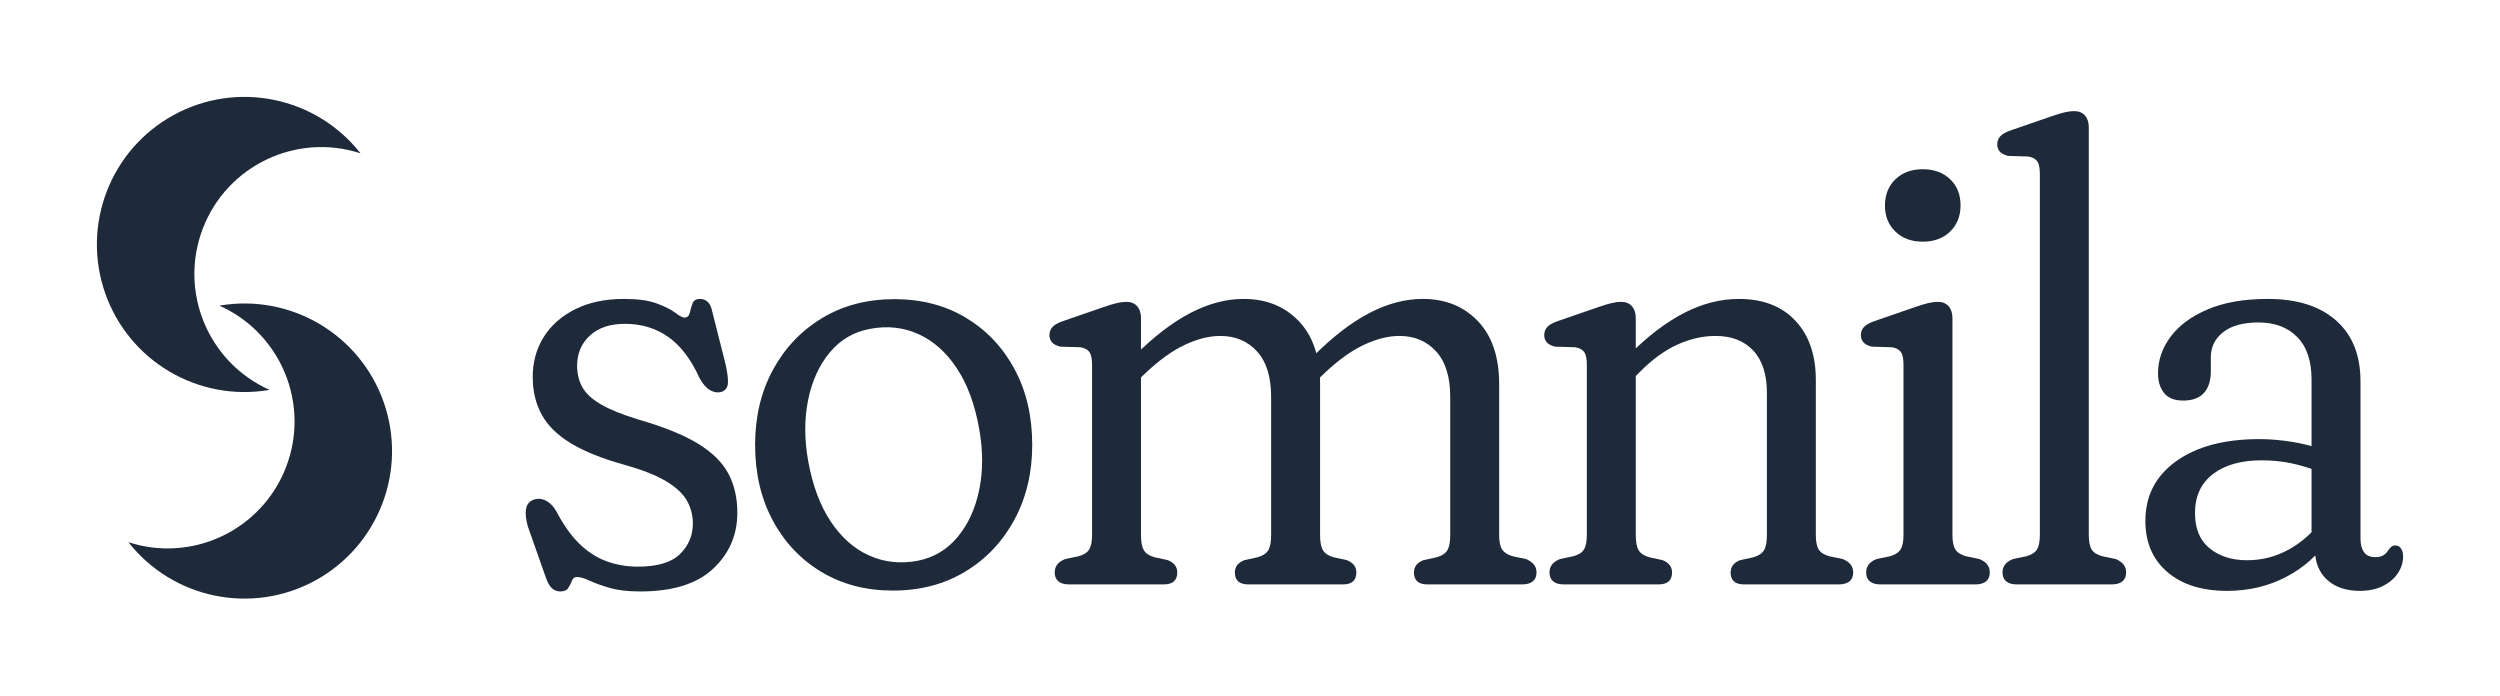
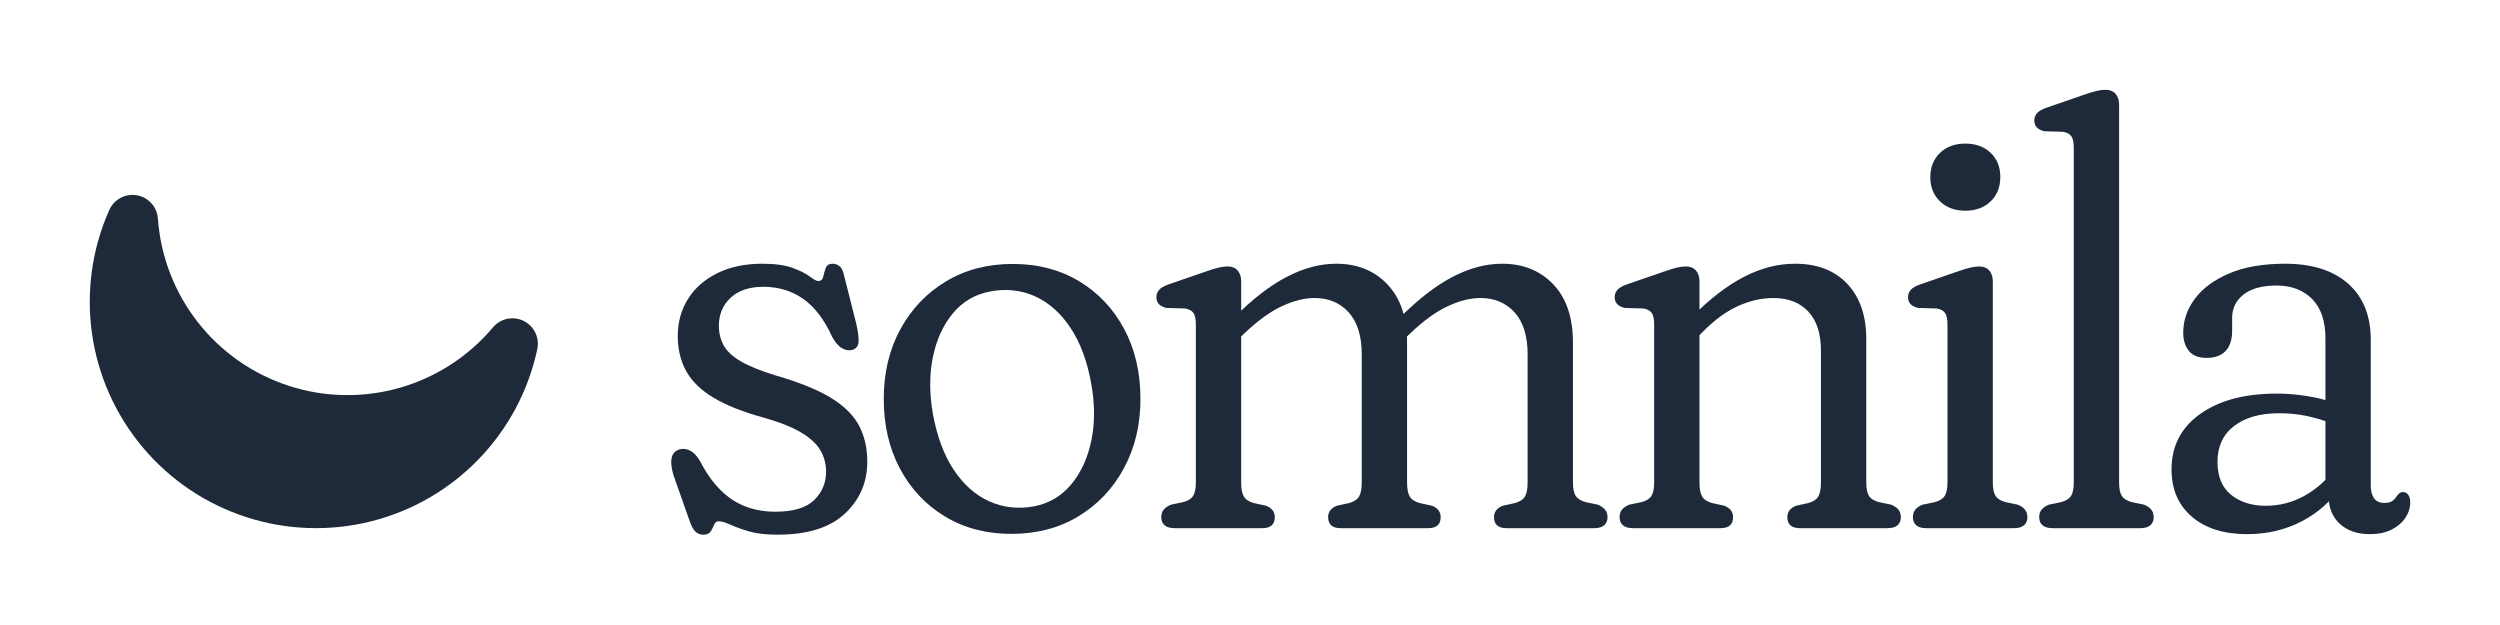
- <svg xmlns="http://www.w3.org/2000/svg" viewBox="-300.00 -1809.16 7739.26 2153.11">
-   <g transform="translate(0.00,-1509.16) scale(20.7635) translate(-28.00,-12.60)">
-     <path d="M46.26,43.72 A22,22 0 1 1 32.70,78.99 A18.92,18.92 0 0 0 46.26,43.72 Z" fill="#1E2A3A" />
-     <path d="M53.74,56.28 A22,22 0 1 1 67.30,21.01 A18.92,18.92 0 0 0 53.74,56.28 Z" fill="#1E2A3A" />
+ <svg xmlns="http://www.w3.org/2000/svg" viewBox="-300.00 -1765.20 8355.27 2087.20">
+   <g transform="translate(0.00,-1347.98) scale(18.9047) translate(-10.00,-18.70)">
+     <path d="M89.120,58.346 A40,40 0 1 1 13.446,33.758 A4.5,4.5 0 0 1 22.047,35.266 A33.600,33.600 0 0 0 81.275,54.510 A4.5,4.5 0 0 1 89.120,58.346 Z" fill="#1E2A3A" />
  </g>
-   <g fill="#1E2A3A" transform="translate(1277.06,0.00)">
+   <g fill="#1E2A3A" transform="translate(1893.07,0.00)">
    <path d="M357.906 -806.697Q288.408 -806.697 248.959 -770.248Q209.51 -733.8 209.51 -676.502Q209.51 -639.704 225.81 -610.405Q242.109 -581.106 283.458 -557.157Q324.806 -533.208 399.504 -510.309Q516.207 -476.708 582.958 -436.158Q649.709 -395.607 677.61 -343.257Q705.51 -290.906 705.51 -222.205Q705.51 -118.602 630.459 -48.401Q555.407 21.8 404.904 21.8Q347.504 21.8 309.554 10.6Q271.604 -0.6 247.604 -11.8Q223.604 -23 208.603 -23Q198.302 -23 193.802 -11.8Q189.301 -0.6 182.4 10.6Q175.5 21.8 157.399 21.8Q142.599 21.8 131.548 12Q120.497 2.199 110.997 -26.102L57.399 -178.197Q47.699 -211.699 51.199 -232.501Q54.7 -253.303 71.602 -260.904Q90.903 -269.504 111.154 -260.154Q131.406 -250.803 146.307 -224.502Q178.007 -163.603 216.007 -126.354Q254.006 -89.104 299.605 -72.055Q345.204 -55.005 397.903 -55.005Q488.399 -55.005 528.098 -94.104Q567.797 -133.202 567.797 -188.3Q567.797 -227.899 548.747 -260.397Q529.698 -292.896 483.949 -320.045Q438.2 -347.194 357.102 -369.994Q255.001 -398.193 192.05 -435.744Q129.099 -473.294 100.598 -524.345Q72.097 -575.396 72.097 -642.097Q72.097 -711.499 106.198 -765.95Q140.3 -820.401 204.001 -852.102Q267.703 -883.802 354.805 -883.802Q418.605 -883.802 456.505 -869.603Q494.405 -855.403 513.755 -840.703Q533.105 -826.003 541.405 -826.003Q554.906 -826.003 558.206 -840.703Q561.507 -855.403 566.658 -869.603Q571.809 -883.802 590.009 -883.802Q603.71 -883.802 613.76 -874.702Q623.811 -865.601 628.011 -844L668.409 -684.403Q678.009 -641.902 676.309 -622.05Q674.608 -602.199 656.207 -595.999Q639.606 -591.099 621.605 -601.049Q603.604 -611.0 588.402 -639.001Q548.902 -726 491.303 -766.348Q433.704 -806.697 357.906 -806.697Z" />
    <path d="M1191.904 -883.102Q1317.505 -883.102 1413.556 -825.202Q1509.607 -767.302 1564.007 -665.852Q1618.408 -564.401 1618.408 -431.701Q1618.408 -302.601 1563.257 -200.401Q1508.107 -98.201 1411.006 -39.55Q1313.905 19.1 1187.003 19.1Q1061.701 19.1 965.5 -38.8Q869.3 -96.7 814.899 -198.501Q760.499 -300.301 760.499 -432.302Q760.499 -562.401 815.649 -664.102Q870.8 -765.802 967.901 -824.452Q1065.002 -883.102 1191.904 -883.102ZM1263.203 -73.007Q1338.2 -87.706 1387.247 -146.604Q1436.295 -205.503 1454.343 -292.951Q1472.392 -380.399 1454.091 -482.099Q1433.991 -595.299 1384.792 -669.397Q1335.594 -743.496 1265.947 -774.946Q1196.3 -806.395 1115.703 -790.996Q1040.707 -776.996 991.659 -718.098Q942.612 -659.2 924.713 -571.401Q906.815 -483.603 924.815 -381.903Q945.216 -269.004 994.614 -194.755Q1044.013 -120.506 1113.66 -89.407Q1183.307 -58.307 1263.203 -73.007Z" />
    <path d="M1955.112 -824.601V-152.608Q1955.112 -120.906 1964.012 -105.806Q1972.911 -90.706 1997.51 -83.906L2038.208 -75.005Q2067.409 -63.504 2067.409 -36.903Q2067.409 0.0 2025.606 0.0H1732.502Q1710.601 0.0 1699.3 -9.601Q1687.999 -19.202 1687.999 -36.903Q1687.999 -51.904 1696.199 -62.005Q1704.399 -72.105 1720.5 -78.606L1760.598 -86.906Q1784.897 -93.106 1794.246 -107.456Q1803.596 -121.807 1803.596 -152.608V-680.191Q1803.596 -707.992 1795.396 -719.443Q1787.196 -730.893 1767.396 -734.193L1705.2 -735.994Q1686.8 -740.794 1679.25 -749.795Q1671.699 -758.795 1671.699 -771.896Q1671.699 -786.197 1681.0 -796.698Q1690.301 -807.199 1714.402 -815.399L1834.606 -856.902Q1864.607 -867.402 1880.658 -871.053Q1896.709 -874.703 1909.81 -874.703Q1931.411 -874.703 1943.262 -861.152Q1955.112 -847.602 1955.112 -824.601ZM1933.211 -620.096 1892.81 -665.699 1933.609 -705.999Q2024.311 -796.902 2108.162 -840.352Q2192.012 -883.802 2272.712 -883.802Q2378.013 -883.802 2443.763 -814.902Q2509.512 -746.001 2509.512 -620.0V-152.608Q2509.512 -120.906 2518.412 -105.806Q2527.312 -90.706 2551.911 -83.906L2592.609 -75.005Q2621.809 -63.504 2621.809 -36.903Q2621.809 0.0 2580.007 0.0H2287.502Q2245.7 0.0 2245.7 -36.903Q2245.7 -63.504 2274.9 -75.005L2315.598 -83.906Q2340.197 -90.706 2349.097 -105.806Q2357.997 -120.906 2357.997 -152.608V-580.696Q2357.997 -673.094 2314.448 -721.142Q2270.9 -769.191 2200.502 -769.191Q2149.703 -769.191 2090.956 -741.742Q2032.208 -714.293 1967.511 -652.696ZM2487.612 -620.096 2447.21 -665.699 2488.01 -705.999Q2578.712 -796.902 2662.562 -840.352Q2746.413 -883.802 2827.113 -883.802Q2932.413 -883.802 2998.163 -814.902Q3063.913 -746.001 3063.913 -620.0V-152.608Q3063.913 -121.807 3073.413 -107.606Q3082.912 -93.406 3106.911 -86.906L3147.009 -78.606Q3162.81 -71.805 3171.16 -61.855Q3179.51 -51.904 3179.51 -36.903Q3179.51 -19.202 3168.209 -9.601Q3156.908 0.0 3135.007 0.0H2841.903Q2800.1 0.0 2800.1 -36.903Q2800.1 -63.504 2829.301 -75.005L2869.999 -83.906Q2894.598 -90.706 2903.497 -105.806Q2912.397 -120.906 2912.397 -152.608V-580.696Q2912.397 -673.094 2868.849 -721.142Q2825.3 -769.191 2754.902 -769.191Q2704.104 -769.191 2645.356 -741.742Q2586.608 -714.293 2521.911 -652.696Z" />
    <path d="M3486.812 -824.601V-152.608Q3486.812 -120.906 3495.712 -105.806Q3504.611 -90.706 3529.21 -83.906L3569.908 -75.005Q3599.109 -63.504 3599.109 -36.903Q3599.109 0.0 3557.306 0.0H3264.202Q3242.301 0.0 3231 -9.601Q3219.699 -19.202 3219.699 -36.903Q3219.699 -51.904 3227.899 -62.005Q3236.099 -72.105 3252.2 -78.606L3292.298 -86.906Q3316.597 -93.106 3325.946 -107.456Q3335.296 -121.807 3335.296 -152.608V-680.191Q3335.296 -707.992 3327.096 -719.443Q3318.896 -730.893 3299.096 -734.193L3236.9 -735.994Q3218.5 -740.794 3210.95 -749.795Q3203.399 -758.795 3203.399 -771.896Q3203.399 -786.197 3212.7 -796.698Q3222 -807.199 3246.102 -815.399L3366.306 -856.902Q3396.307 -867.402 3412.358 -871.053Q3428.409 -874.703 3441.51 -874.703Q3463.111 -874.703 3474.962 -861.152Q3486.812 -847.602 3486.812 -824.601ZM3464.911 -622.896 3424.51 -668.499 3464.609 -708.799Q3550.012 -795.502 3635.012 -839.652Q3720.013 -883.802 3805.912 -883.802Q3917.713 -883.802 3980.963 -816.302Q4044.213 -748.801 4044.213 -632.599V-152.608Q4044.213 -121.807 4053.563 -107.456Q4062.912 -93.106 4087.211 -86.906L4127.309 -78.606Q4143.41 -72.105 4151.61 -62.005Q4159.81 -51.904 4159.81 -36.903Q4159.81 -19.202 4148.509 -9.601Q4137.208 0.0 4115.307 0.0H3822.203Q3780.4 0.0 3780.4 -36.903Q3780.4 -63.504 3809.601 -75.005L3850.299 -83.906Q3874.898 -90.706 3883.797 -105.806Q3892.697 -120.906 3892.697 -152.608V-593.295Q3892.697 -678.693 3850.448 -723.942Q3808.2 -769.191 3733.702 -769.191Q3674.904 -769.191 3615.356 -742.242Q3555.809 -715.293 3497.111 -655.496Z" />
    <path d="M4467.112 -824.601V-152.608Q4467.112 -122.107 4476.462 -107.756Q4485.812 -93.406 4510.111 -86.906L4550.208 -78.606Q4566.009 -72.405 4574.359 -62.155Q4582.709 -51.904 4582.709 -36.903Q4582.709 -19.202 4571.408 -9.601Q4560.108 0.0 4538.207 0.0H4244.502Q4222.301 0.0 4211.15 -9.601Q4199.999 -19.202 4199.999 -36.903Q4199.999 -51.904 4208.199 -62.155Q4216.399 -72.405 4232.5 -78.606L4272.598 -86.906Q4296.897 -93.406 4306.246 -107.756Q4315.596 -122.107 4315.596 -152.608V-680.191Q4315.596 -707.992 4307.396 -719.443Q4299.196 -730.893 4279.396 -734.193L4217.2 -735.994Q4198.8 -740.794 4191.25 -749.795Q4183.699 -758.795 4183.699 -771.896Q4183.699 -786.197 4193.0 -796.698Q4202.301 -807.199 4226.402 -815.399L4346.606 -856.902Q4376.607 -867.402 4392.658 -871.053Q4408.709 -874.703 4421.81 -874.703Q4443.411 -874.703 4455.262 -861.152Q4467.112 -847.602 4467.112 -824.601ZM4375.205 -1060.994Q4322.802 -1060.994 4290.5 -1092.246Q4258.198 -1123.497 4258.198 -1172.8Q4258.198 -1222.803 4290.5 -1254.055Q4322.802 -1285.306 4375.205 -1285.306Q4427.608 -1285.306 4459.91 -1254.405Q4492.212 -1223.503 4492.212 -1173.5Q4492.212 -1123.497 4459.91 -1092.246Q4427.608 -1060.994 4375.205 -1060.994Z" />
    <path d="M4889.212 -1415.101V-152.608Q4889.212 -121.807 4898.562 -107.456Q4907.912 -93.106 4932.211 -86.906L4972.309 -78.606Q4988.409 -72.105 4996.609 -62.005Q5004.81 -51.904 5004.81 -36.903Q5004.81 -19.202 4993.509 -9.601Q4982.208 0.0 4960.307 0.0H4666.602Q4644.701 0.0 4633.4 -9.601Q4622.099 -19.202 4622.099 -36.903Q4622.099 -51.904 4630.3 -62.005Q4638.5 -72.105 4654.6 -78.606L4694.698 -86.906Q4718.997 -93.106 4728.347 -107.456Q4737.697 -121.807 4737.697 -152.608V-1270.692Q4737.697 -1298.492 4729.497 -1309.943Q4721.297 -1321.393 4701.497 -1324.694L4639.301 -1326.494Q4620.9 -1331.295 4613.35 -1340.295Q4605.8 -1349.296 4605.8 -1362.396Q4605.8 -1376.698 4615.1 -1387.198Q4624.401 -1397.699 4648.502 -1405.9L4768.706 -1447.402Q4798.708 -1457.903 4814.759 -1461.553Q4830.81 -1465.203 4843.91 -1465.203Q4865.511 -1465.203 4877.362 -1451.652Q4889.212 -1438.102 4889.212 -1415.101Z" />
    <path d="M5589.298 -108.204V-133.404L5578.796 -141.003V-634.705Q5578.796 -720.501 5534.548 -765.699Q5490.3 -810.898 5414.703 -810.898Q5343.207 -810.898 5305.109 -780.799Q5267.01 -750.7 5267.01 -703.002V-660.202Q5267.01 -615.6 5245.308 -592.348Q5223.606 -569.097 5182.003 -569.097Q5140.8 -569.097 5122.148 -592.648Q5103.497 -616.199 5103.497 -653.601Q5103.497 -714.401 5142.498 -766.801Q5181.499 -819.202 5257.401 -851.502Q5333.303 -883.802 5443.706 -883.802Q5579.31 -883.802 5654.811 -817.002Q5730.312 -750.202 5730.312 -629.001V-141.408Q5730.312 -115.809 5741.011 -100.109Q5751.711 -84.41 5776.711 -84.41Q5791.31 -84.41 5800.61 -89.859Q5809.91 -95.309 5816.61 -106.309Q5820.91 -112.109 5825.66 -116.359Q5830.41 -120.608 5837.71 -120.608Q5849.311 -120.608 5855.761 -111.208Q5862.211 -101.807 5862.211 -86.606Q5862.211 -59.205 5846.161 -34.904Q5830.11 -10.602 5800.058 4.699Q5770.006 20.0 5728.204 20.0Q5664.202 20.0 5626.75 -14.551Q5589.298 -49.102 5589.298 -108.204ZM5064.397 -196.501Q5064.397 -313.202 5159.849 -381.503Q5255.3 -449.803 5417.102 -449.803Q5466.101 -449.803 5518.55 -441.303Q5570.999 -432.804 5609.798 -417.904L5596.596 -351.101Q5557.498 -366.301 5515.1 -375.2Q5472.702 -384.1 5423.904 -384.1Q5329.008 -384.1 5273.511 -341.501Q5218.013 -298.902 5218.013 -221.304Q5218.013 -147.906 5263.661 -111.357Q5309.31 -74.808 5379.108 -74.808Q5448.304 -74.808 5508.302 -107.956Q5568.299 -141.105 5610.996 -199.401L5632.296 -141.898Q5582.697 -66.199 5499.997 -23.099Q5417.298 20.0 5317.198 20.0Q5200.198 20.0 5132.298 -38.4Q5064.397 -96.801 5064.397 -196.501Z" />
  </g>
</svg>
